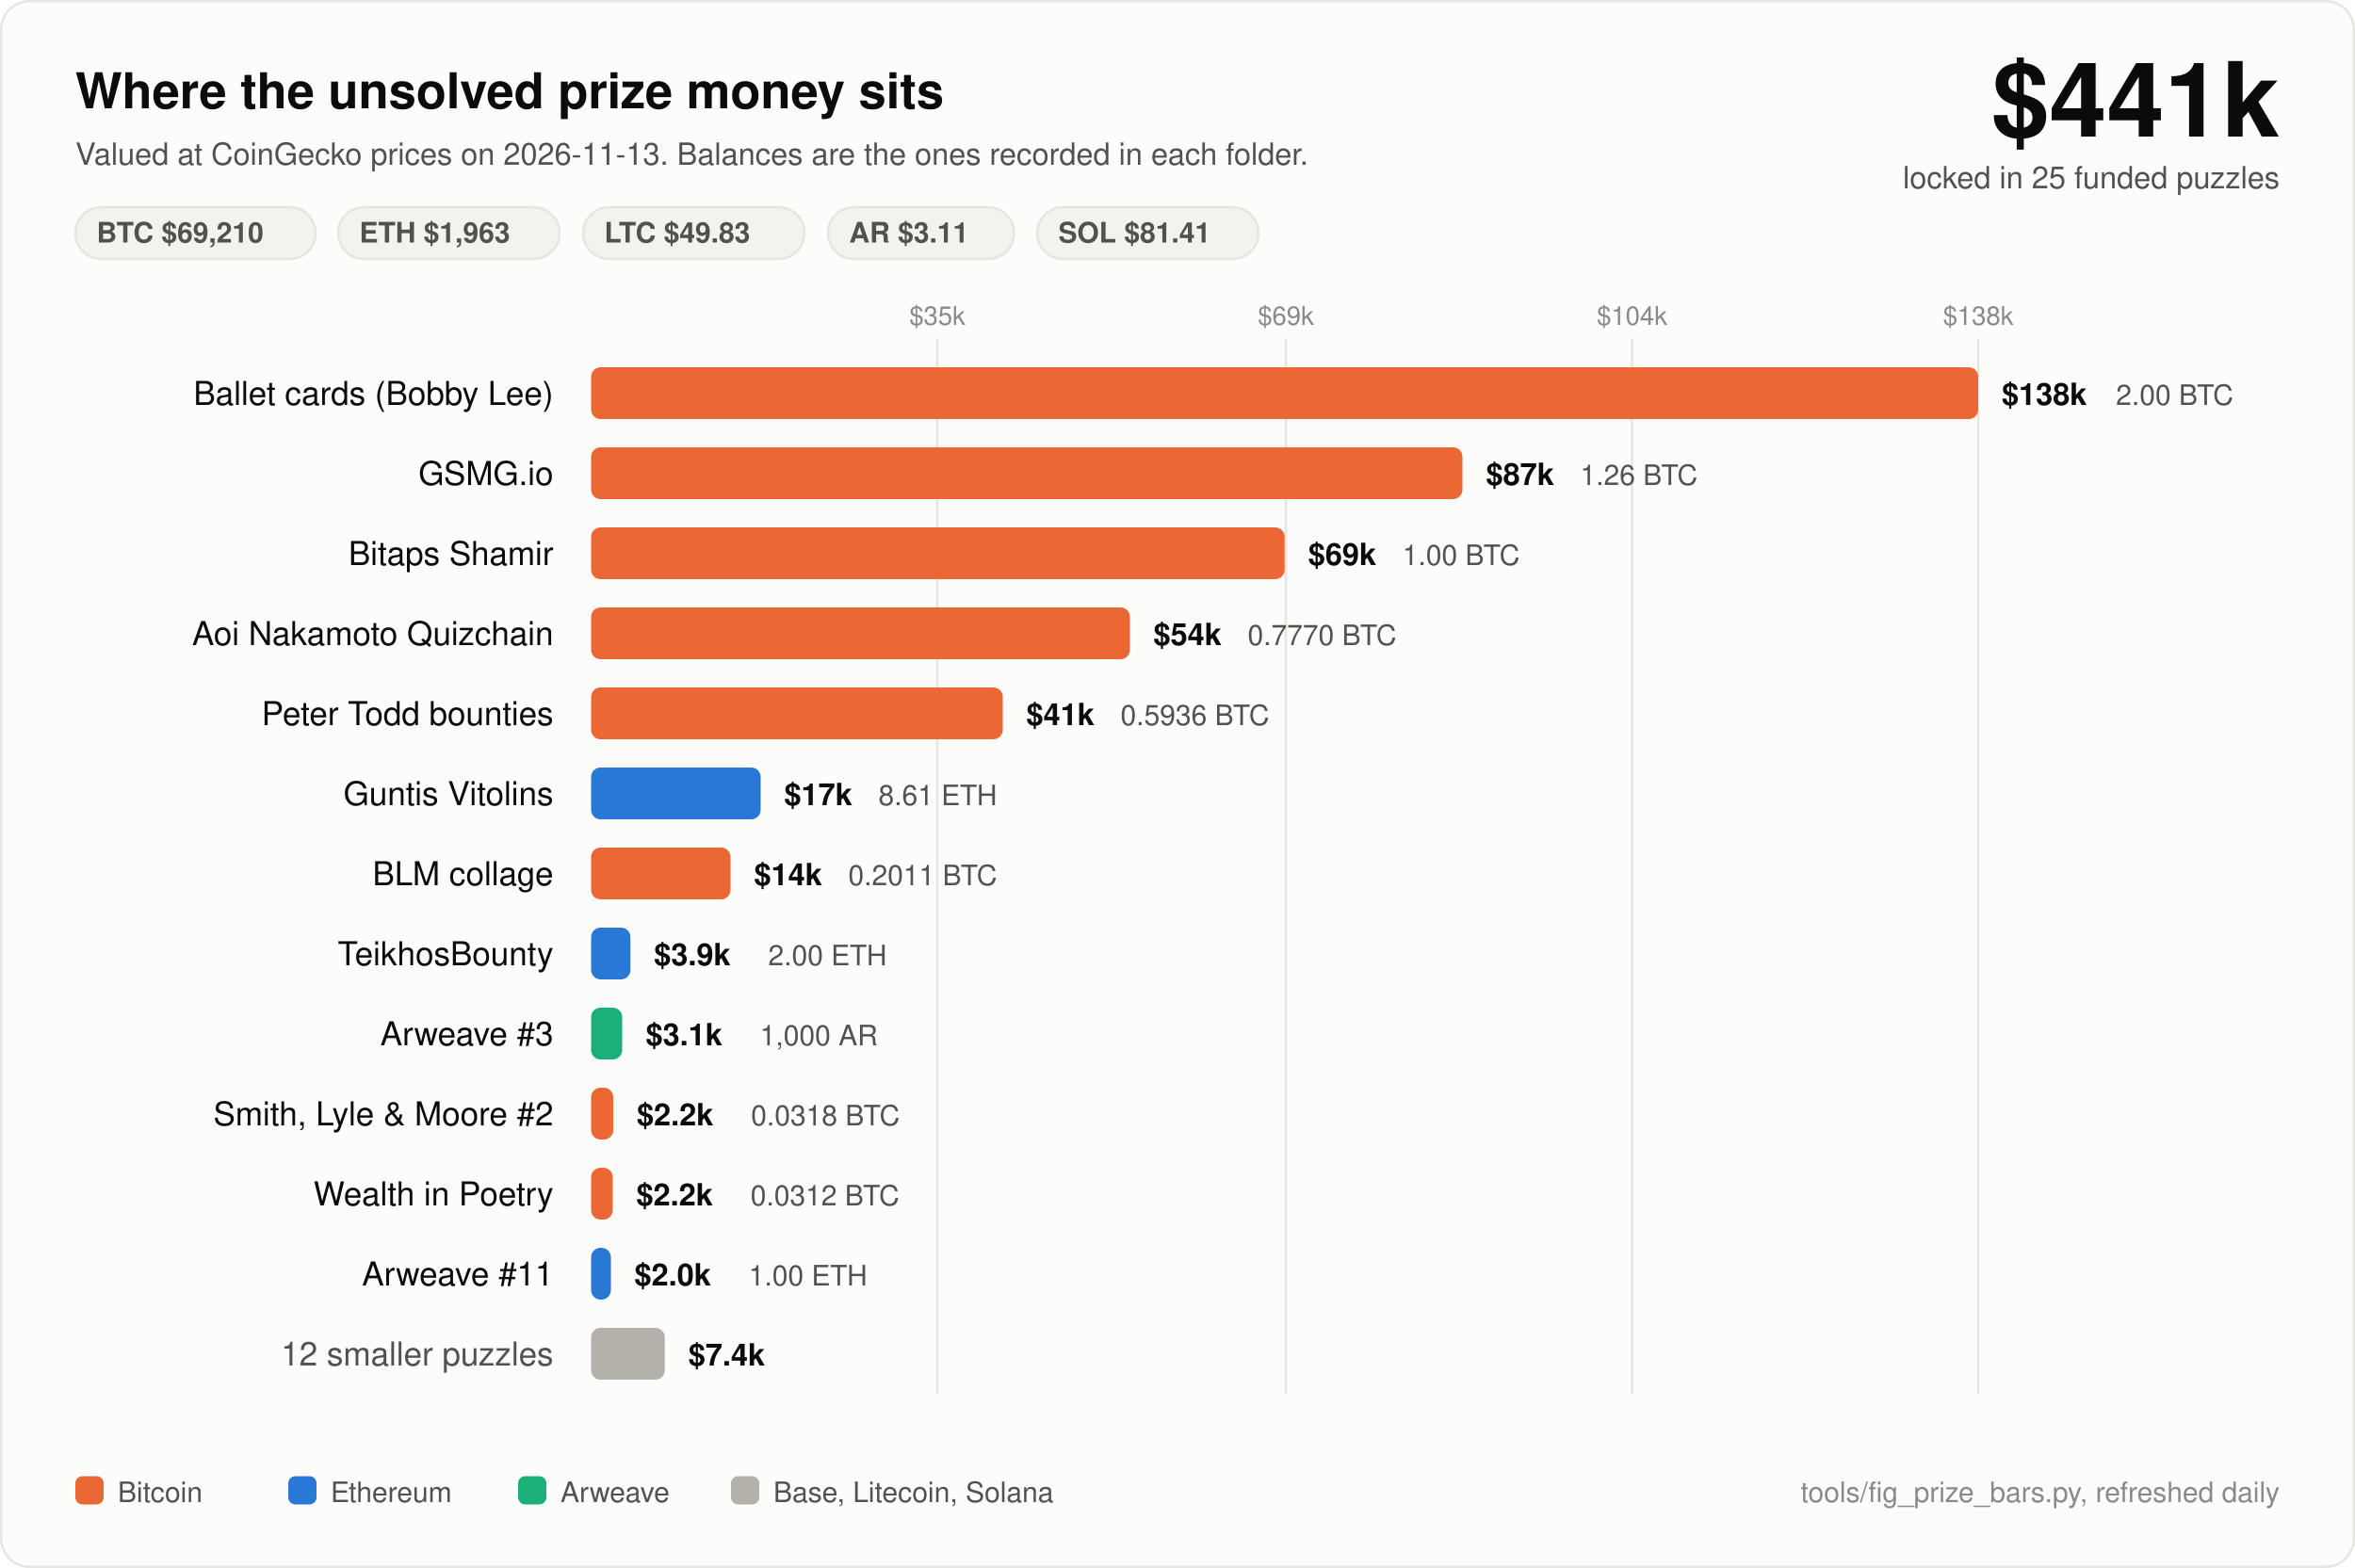
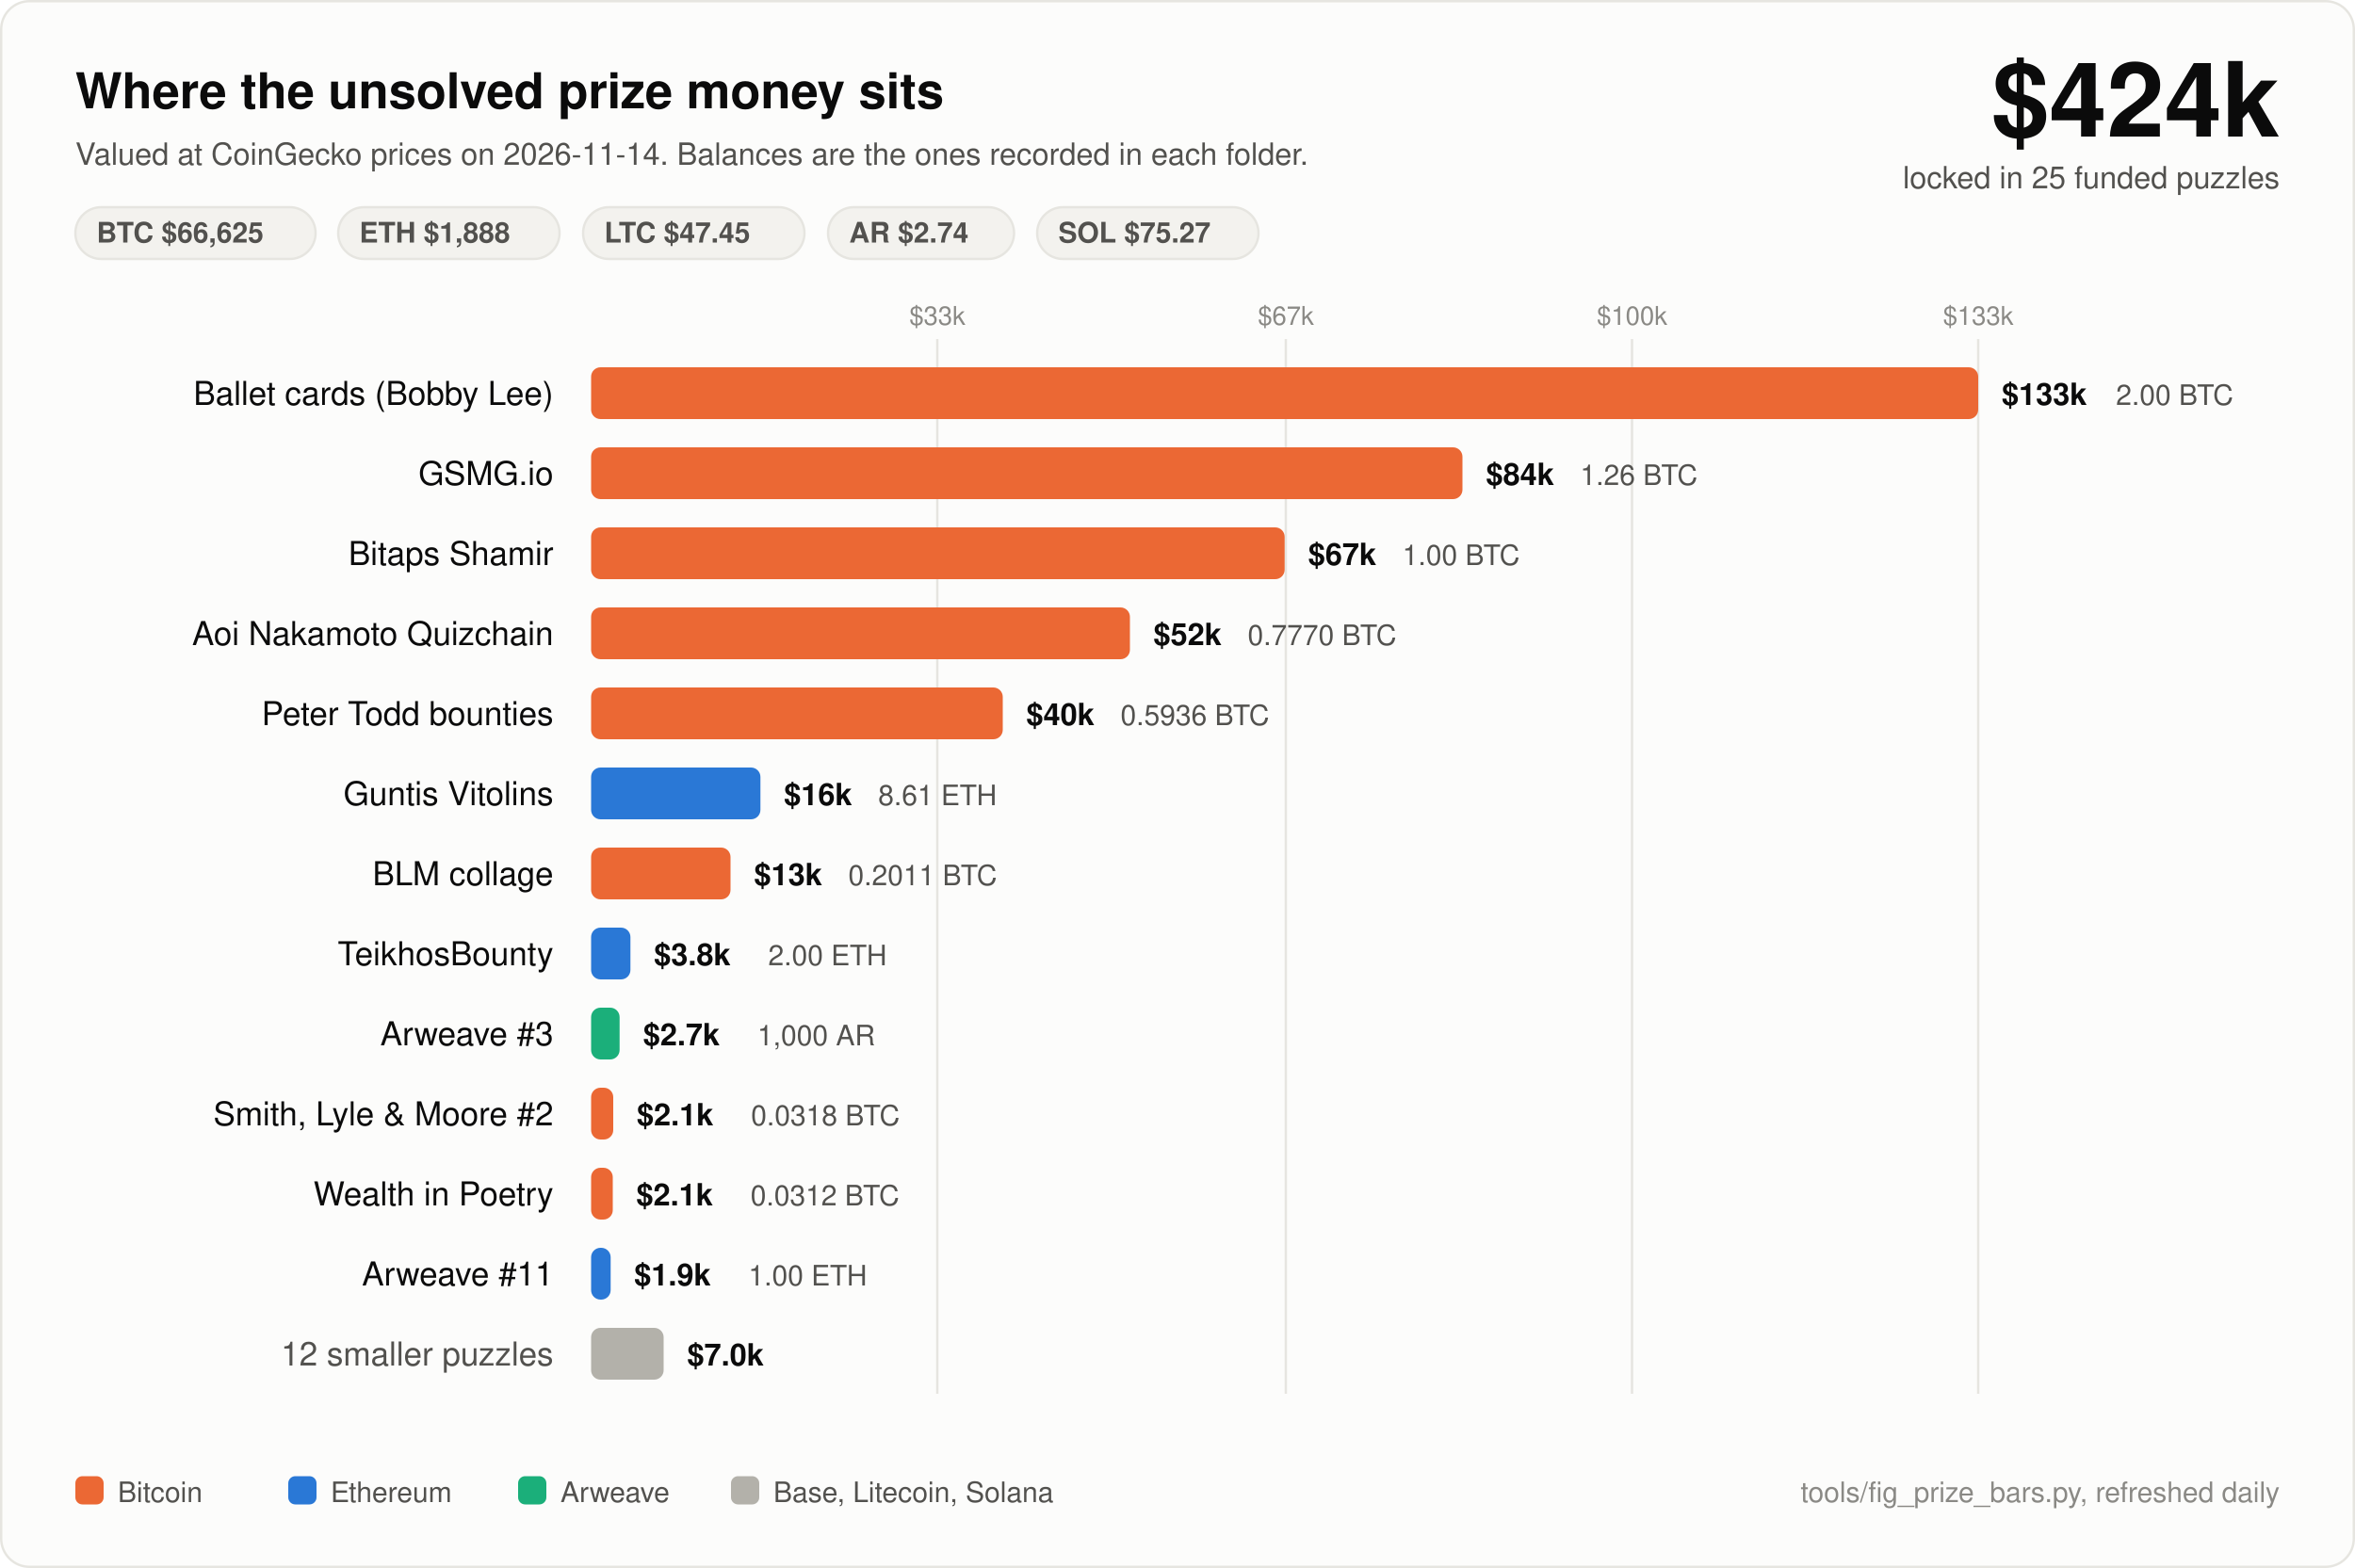
<svg xmlns="http://www.w3.org/2000/svg" width="1000" height="666" viewBox="0 0 1000 666" font-family="ui-sans-serif, -apple-system, Segoe UI, Helvetica, Arial, sans-serif">
  <rect x="0.5" y="0.5" width="999" height="665" rx="12" fill="#fcfcfb" stroke="#e6e5e0" />
  <text x="32" y="46" fill="#0b0b0b" font-size="21" font-weight="700">Where the unsolved prize money sits</text>
-   <text x="32" y="70" fill="#52514e" font-size="13">Valued at CoinGecko prices on 2026-11-13. Balances are the ones recorded in each folder.</text>
-   <text x="968" y="58" fill="#0b0b0b" font-size="44" font-weight="700" text-anchor="end">$441k</text>
+   <text x="32" y="70" fill="#52514e" font-size="13">Valued at CoinGecko prices on 2026-11-14. Balances are the ones recorded in each folder.</text>
+   <text x="968" y="58" fill="#0b0b0b" font-size="44" font-weight="700" text-anchor="end">$424k</text>
  <text x="968" y="80" fill="#52514e" font-size="13" text-anchor="end">locked in 25 funded puzzles</text>
  <rect x="32" y="88" width="102" height="22" rx="11" fill="#f3f2ee" stroke="#e6e5e0" />
-   <text x="41" y="103" fill="#52514e" font-size="12" font-weight="600">BTC $69,210</text>
+   <text x="41" y="103" fill="#52514e" font-size="12" font-weight="600">BTC $66,625</text>
  <rect x="143.6" y="88" width="94" height="22" rx="11" fill="#f3f2ee" stroke="#e6e5e0" />
-   <text x="152.6" y="103" fill="#52514e" font-size="12" font-weight="600">ETH $1,963</text>
+   <text x="152.6" y="103" fill="#52514e" font-size="12" font-weight="600">ETH $1,888</text>
  <rect x="247.6" y="88" width="94" height="22" rx="11" fill="#f3f2ee" stroke="#e6e5e0" />
-   <text x="256.6" y="103" fill="#52514e" font-size="12" font-weight="600">LTC $49.83</text>
+   <text x="256.6" y="103" fill="#52514e" font-size="12" font-weight="600">LTC $47.45</text>
  <rect x="351.6" y="88" width="79" height="22" rx="11" fill="#f3f2ee" stroke="#e6e5e0" />
-   <text x="360.6" y="103" fill="#52514e" font-size="12" font-weight="600">AR $3.11</text>
+   <text x="360.6" y="103" fill="#52514e" font-size="12" font-weight="600">AR $2.74</text>
  <rect x="440.4" y="88" width="94" height="22" rx="11" fill="#f3f2ee" stroke="#e6e5e0" />
-   <text x="449.4" y="103" fill="#52514e" font-size="12" font-weight="600">SOL $81.41</text>
+   <text x="449.4" y="103" fill="#52514e" font-size="12" font-weight="600">SOL $75.27</text>
  <line x1="398" y1="144" x2="398" y2="592" stroke="#e6e5e0" stroke-width="1" />
-   <text x="398" y="138" fill="#8a8985" font-size="11" text-anchor="middle">$35k</text>
+   <text x="398" y="138" fill="#8a8985" font-size="11" text-anchor="middle">$33k</text>
  <line x1="546" y1="144" x2="546" y2="592" stroke="#e6e5e0" stroke-width="1" />
-   <text x="546" y="138" fill="#8a8985" font-size="11" text-anchor="middle">$69k</text>
+   <text x="546" y="138" fill="#8a8985" font-size="11" text-anchor="middle">$67k</text>
  <line x1="693" y1="144" x2="693" y2="592" stroke="#e6e5e0" stroke-width="1" />
-   <text x="693" y="138" fill="#8a8985" font-size="11" text-anchor="middle">$104k</text>
+   <text x="693" y="138" fill="#8a8985" font-size="11" text-anchor="middle">$100k</text>
  <line x1="840" y1="144" x2="840" y2="592" stroke="#e6e5e0" stroke-width="1" />
-   <text x="840" y="138" fill="#8a8985" font-size="11" text-anchor="middle">$138k</text>
+   <text x="840" y="138" fill="#8a8985" font-size="11" text-anchor="middle">$133k</text>
  <text x="235" y="172" fill="#0b0b0b" font-size="14" text-anchor="end">Ballet cards (Bobby Lee)</text>
  <rect x="251" y="156" width="589.0" height="22" rx="4" fill="#eb6834" />
-   <text x="850.0" y="172" fill="#0b0b0b" font-size="13" font-weight="600">$138k</text>
+   <text x="850.0" y="172" fill="#0b0b0b" font-size="13" font-weight="600">$133k</text>
  <text x="898.5" y="172" fill="#52514e" font-size="12">2.00 BTC</text>
  <text x="235" y="206" fill="#0b0b0b" font-size="14" text-anchor="end">GSMG.io</text>
  <rect x="251" y="190" width="370.0" height="22" rx="4" fill="#eb6834" />
-   <text x="631.0" y="206" fill="#0b0b0b" font-size="13" font-weight="600">$87k</text>
+   <text x="631.0" y="206" fill="#0b0b0b" font-size="13" font-weight="600">$84k</text>
  <text x="671.0" y="206" fill="#52514e" font-size="12">1.26 BTC</text>
  <text x="235" y="240" fill="#0b0b0b" font-size="14" text-anchor="end">Bitaps Shamir</text>
  <rect x="251" y="224" width="294.5" height="22" rx="4" fill="#eb6834" />
-   <text x="555.5" y="240" fill="#0b0b0b" font-size="13" font-weight="600">$69k</text>
+   <text x="555.5" y="240" fill="#0b0b0b" font-size="13" font-weight="600">$67k</text>
  <text x="595.5" y="240" fill="#52514e" font-size="12">1.00 BTC</text>
  <text x="235" y="274" fill="#0b0b0b" font-size="14" text-anchor="end">Aoi Nakamoto Quizchain</text>
  <rect x="251" y="258" width="228.8" height="22" rx="4" fill="#eb6834" />
-   <text x="489.8" y="274" fill="#0b0b0b" font-size="13" font-weight="600">$54k</text>
+   <text x="489.8" y="274" fill="#0b0b0b" font-size="13" font-weight="600">$52k</text>
  <text x="529.8" y="274" fill="#52514e" font-size="12">0.7770 BTC</text>
  <text x="235" y="308" fill="#0b0b0b" font-size="14" text-anchor="end">Peter Todd bounties</text>
  <rect x="251" y="292" width="174.8" height="22" rx="4" fill="#eb6834" />
-   <text x="435.8" y="308" fill="#0b0b0b" font-size="13" font-weight="600">$41k</text>
+   <text x="435.8" y="308" fill="#0b0b0b" font-size="13" font-weight="600">$40k</text>
  <text x="475.8" y="308" fill="#52514e" font-size="12">0.5936 BTC</text>
  <text x="235" y="342" fill="#0b0b0b" font-size="14" text-anchor="end">Guntis Vitolins</text>
-   <rect x="251" y="326" width="72.0" height="22" rx="4" fill="#2a78d6" />
-   <text x="333.0" y="342" fill="#0b0b0b" font-size="13" font-weight="600">$17k</text>
-   <text x="373.0" y="342" fill="#52514e" font-size="12">8.61 ETH</text>
+   <rect x="251" y="326" width="71.9" height="22" rx="4" fill="#2a78d6" />
+   <text x="332.9" y="342" fill="#0b0b0b" font-size="13" font-weight="600">$16k</text>
+   <text x="372.9" y="342" fill="#52514e" font-size="12">8.61 ETH</text>
  <text x="235" y="376" fill="#0b0b0b" font-size="14" text-anchor="end">BLM collage</text>
  <rect x="251" y="360" width="59.2" height="22" rx="4" fill="#eb6834" />
-   <text x="320.2" y="376" fill="#0b0b0b" font-size="13" font-weight="600">$14k</text>
+   <text x="320.2" y="376" fill="#0b0b0b" font-size="13" font-weight="600">$13k</text>
  <text x="360.2" y="376" fill="#52514e" font-size="12">0.2011 BTC</text>
  <text x="235" y="410" fill="#0b0b0b" font-size="14" text-anchor="end">TeikhosBounty</text>
  <rect x="251" y="394" width="16.7" height="22" rx="4" fill="#2a78d6" />
-   <text x="277.7" y="410" fill="#0b0b0b" font-size="13" font-weight="600">$3.9k</text>
+   <text x="277.7" y="410" fill="#0b0b0b" font-size="13" font-weight="600">$3.8k</text>
  <text x="326.2" y="410" fill="#52514e" font-size="12">2.00 ETH</text>
  <text x="235" y="444" fill="#0b0b0b" font-size="14" text-anchor="end">Arweave #3</text>
-   <rect x="251" y="428" width="13.2" height="22" rx="4" fill="#1baf7a" />
-   <text x="274.2" y="444" fill="#0b0b0b" font-size="13" font-weight="600">$3.1k</text>
-   <text x="322.7" y="444" fill="#52514e" font-size="12">1,000 AR</text>
+   <rect x="251" y="428" width="12.1" height="22" rx="4" fill="#1baf7a" />
+   <text x="273.1" y="444" fill="#0b0b0b" font-size="13" font-weight="600">$2.7k</text>
+   <text x="321.6" y="444" fill="#52514e" font-size="12">1,000 AR</text>
  <text x="235" y="478" fill="#0b0b0b" font-size="14" text-anchor="end">Smith, Lyle &amp; Moore #2</text>
  <rect x="251" y="462" width="9.4" height="22" rx="4" fill="#eb6834" />
-   <text x="270.4" y="478" fill="#0b0b0b" font-size="13" font-weight="600">$2.2k</text>
+   <text x="270.4" y="478" fill="#0b0b0b" font-size="13" font-weight="600">$2.1k</text>
  <text x="318.9" y="478" fill="#52514e" font-size="12">0.0318 BTC</text>
  <text x="235" y="512" fill="#0b0b0b" font-size="14" text-anchor="end">Wealth in Poetry</text>
  <rect x="251" y="496" width="9.2" height="22" rx="4" fill="#eb6834" />
-   <text x="270.2" y="512" fill="#0b0b0b" font-size="13" font-weight="600">$2.2k</text>
+   <text x="270.2" y="512" fill="#0b0b0b" font-size="13" font-weight="600">$2.1k</text>
  <text x="318.7" y="512" fill="#52514e" font-size="12">0.0312 BTC</text>
  <text x="235" y="546" fill="#0b0b0b" font-size="14" text-anchor="end">Arweave #11</text>
-   <rect x="251" y="530" width="8.4" height="22" rx="4" fill="#2a78d6" />
-   <text x="269.4" y="546" fill="#0b0b0b" font-size="13" font-weight="600">$2.0k</text>
-   <text x="317.9" y="546" fill="#52514e" font-size="12">1.00 ETH</text>
+   <rect x="251" y="530" width="8.3" height="22" rx="4" fill="#2a78d6" />
+   <text x="269.3" y="546" fill="#0b0b0b" font-size="13" font-weight="600">$1.9k</text>
+   <text x="317.8" y="546" fill="#52514e" font-size="12">1.00 ETH</text>
  <text x="235" y="580" fill="#52514e" font-size="14" text-anchor="end">12 smaller puzzles</text>
-   <rect x="251" y="564" width="31.3" height="22" rx="4" fill="#b3b1aa" />
-   <text x="292.3" y="580" fill="#0b0b0b" font-size="13" font-weight="600">$7.4k</text>
+   <rect x="251" y="564" width="30.8" height="22" rx="4" fill="#b3b1aa" />
+   <text x="291.8" y="580" fill="#0b0b0b" font-size="13" font-weight="600">$7.0k</text>
  <rect x="32" y="627" width="12" height="12" rx="3" fill="#eb6834" />
  <text x="50" y="638" fill="#52514e" font-size="12">Bitcoin</text>
  <rect x="122.4" y="627" width="12" height="12" rx="3" fill="#2a78d6" />
  <text x="140.4" y="638" fill="#52514e" font-size="12">Ethereum</text>
  <rect x="220.0" y="627" width="12" height="12" rx="3" fill="#1baf7a" />
  <text x="238.0" y="638" fill="#52514e" font-size="12">Arweave</text>
  <rect x="310.4" y="627" width="12" height="12" rx="3" fill="#b3b1aa" />
  <text x="328.4" y="638" fill="#52514e" font-size="12">Base, Litecoin, Solana</text>
  <text x="968" y="638" fill="#8a8985" font-size="12" text-anchor="end">tools/fig_prize_bars.py, refreshed daily</text>
</svg>
